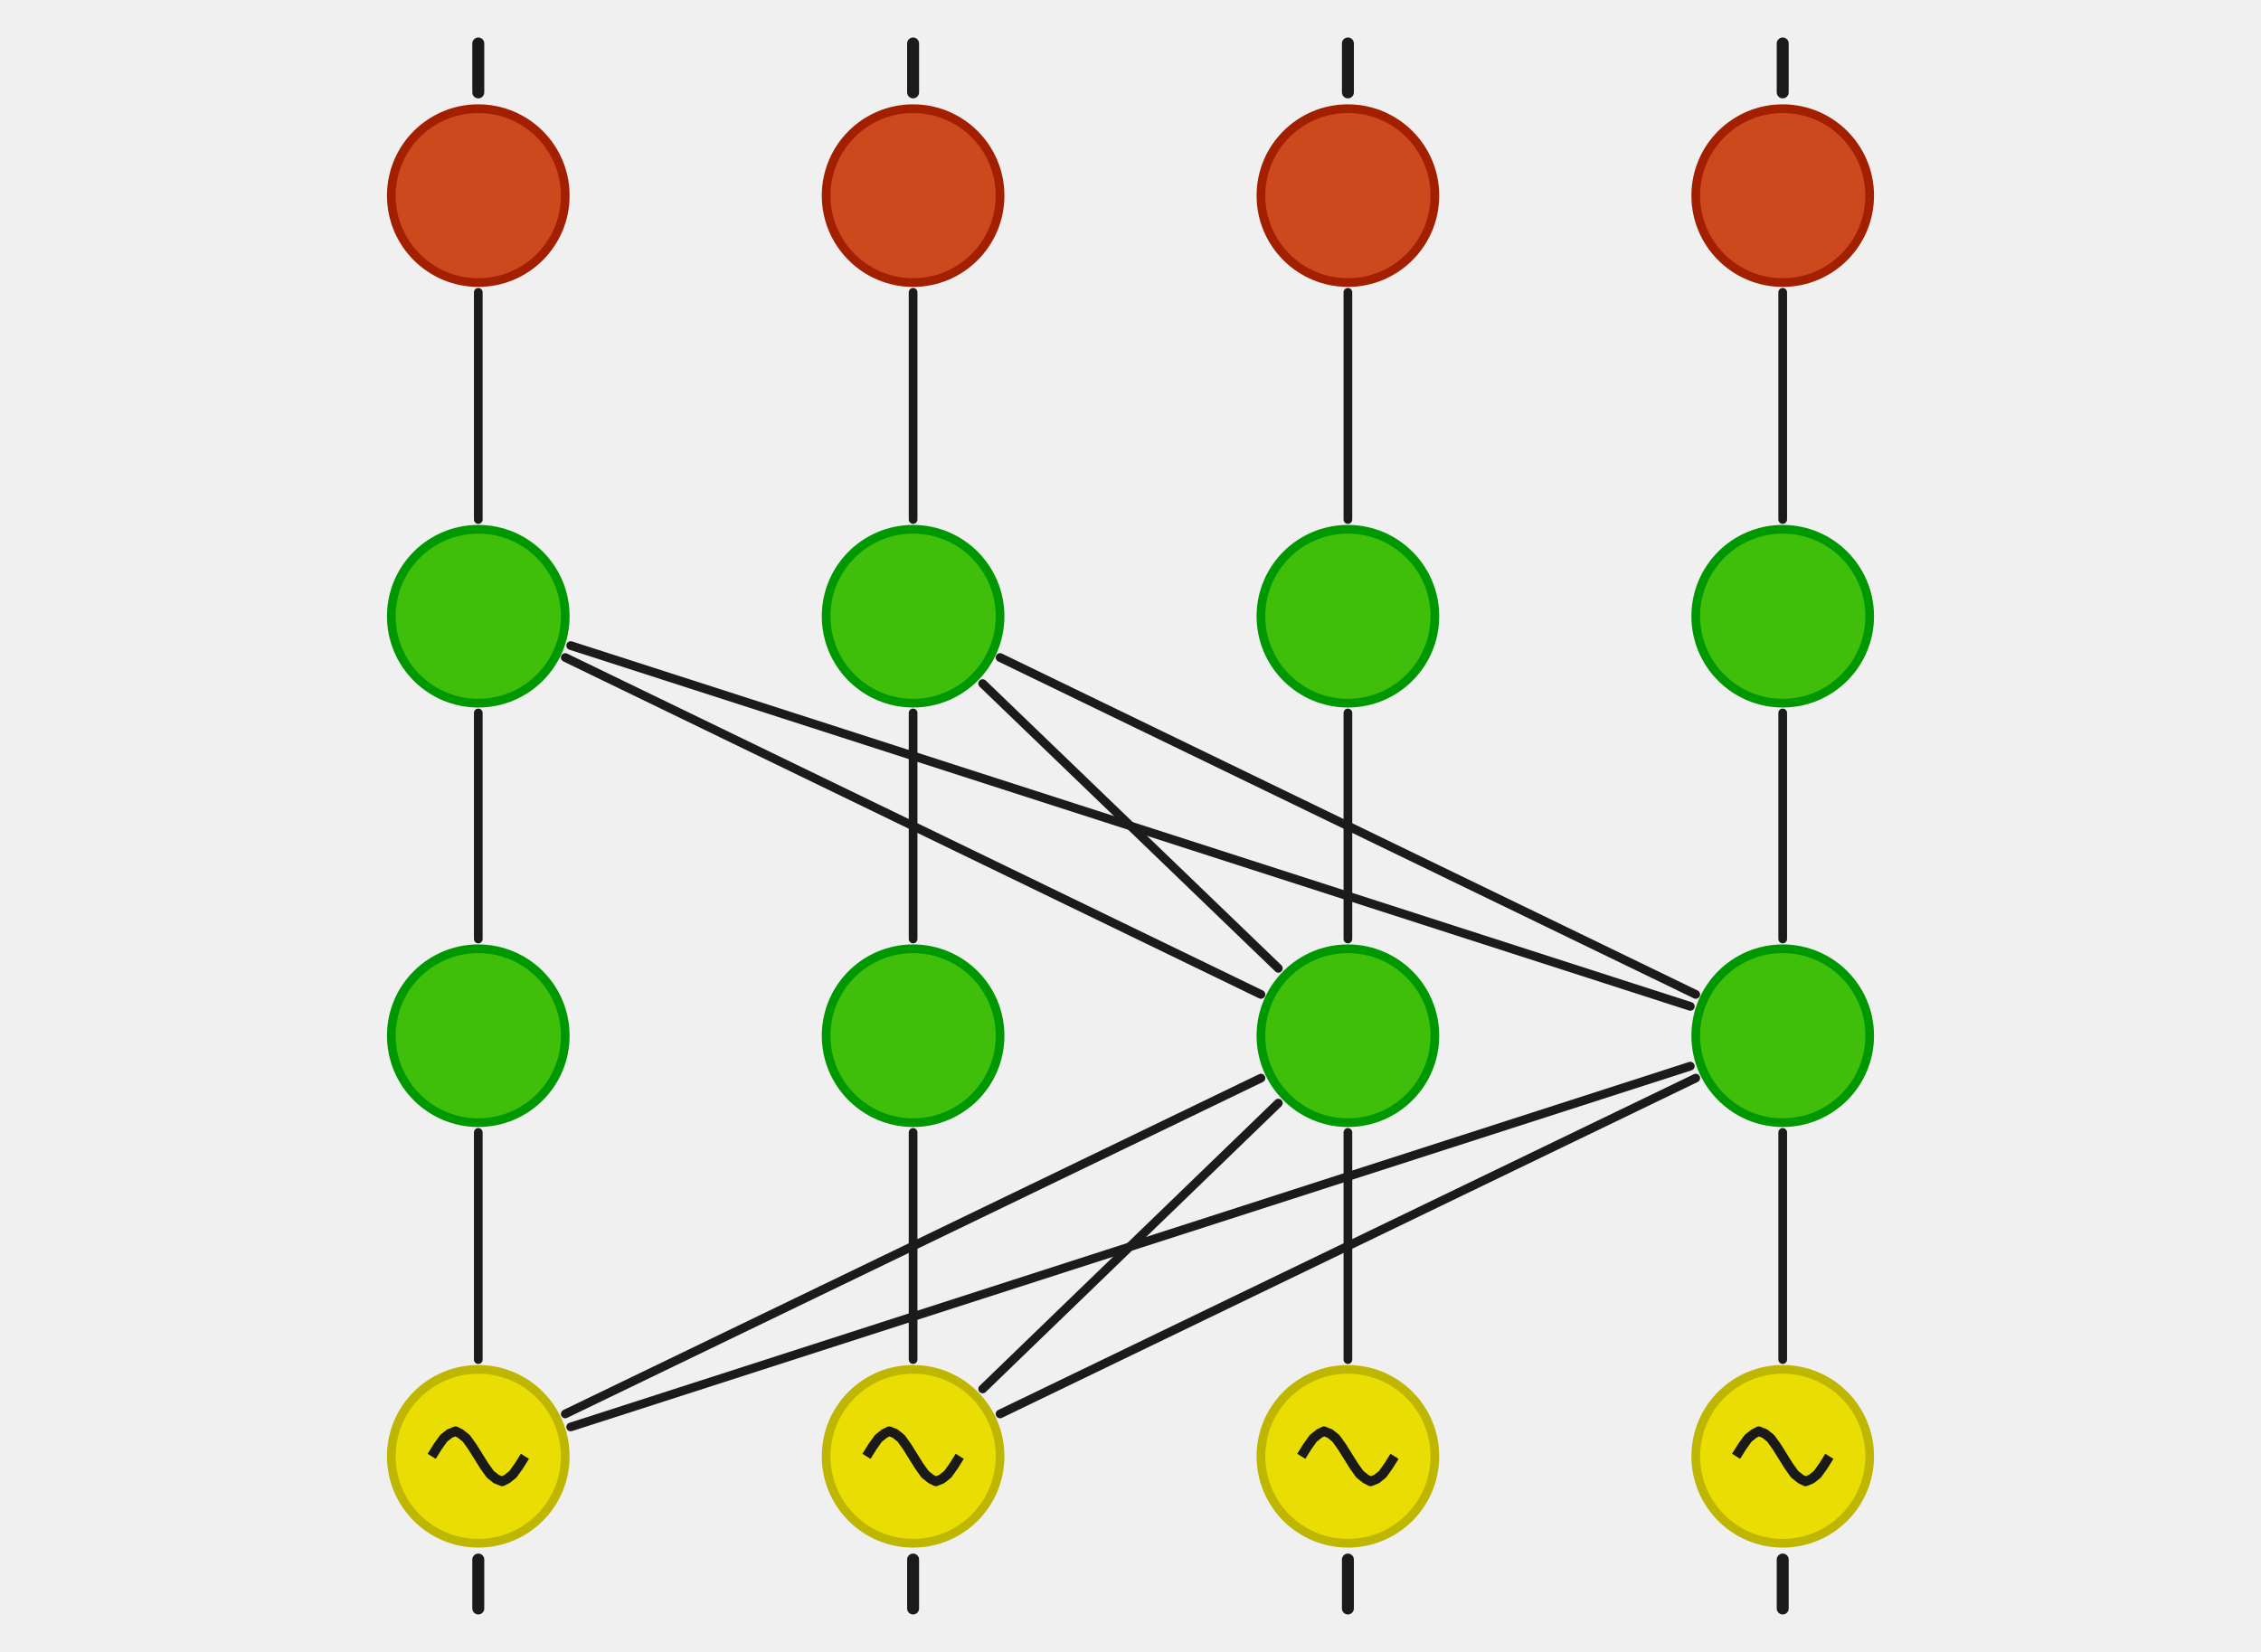
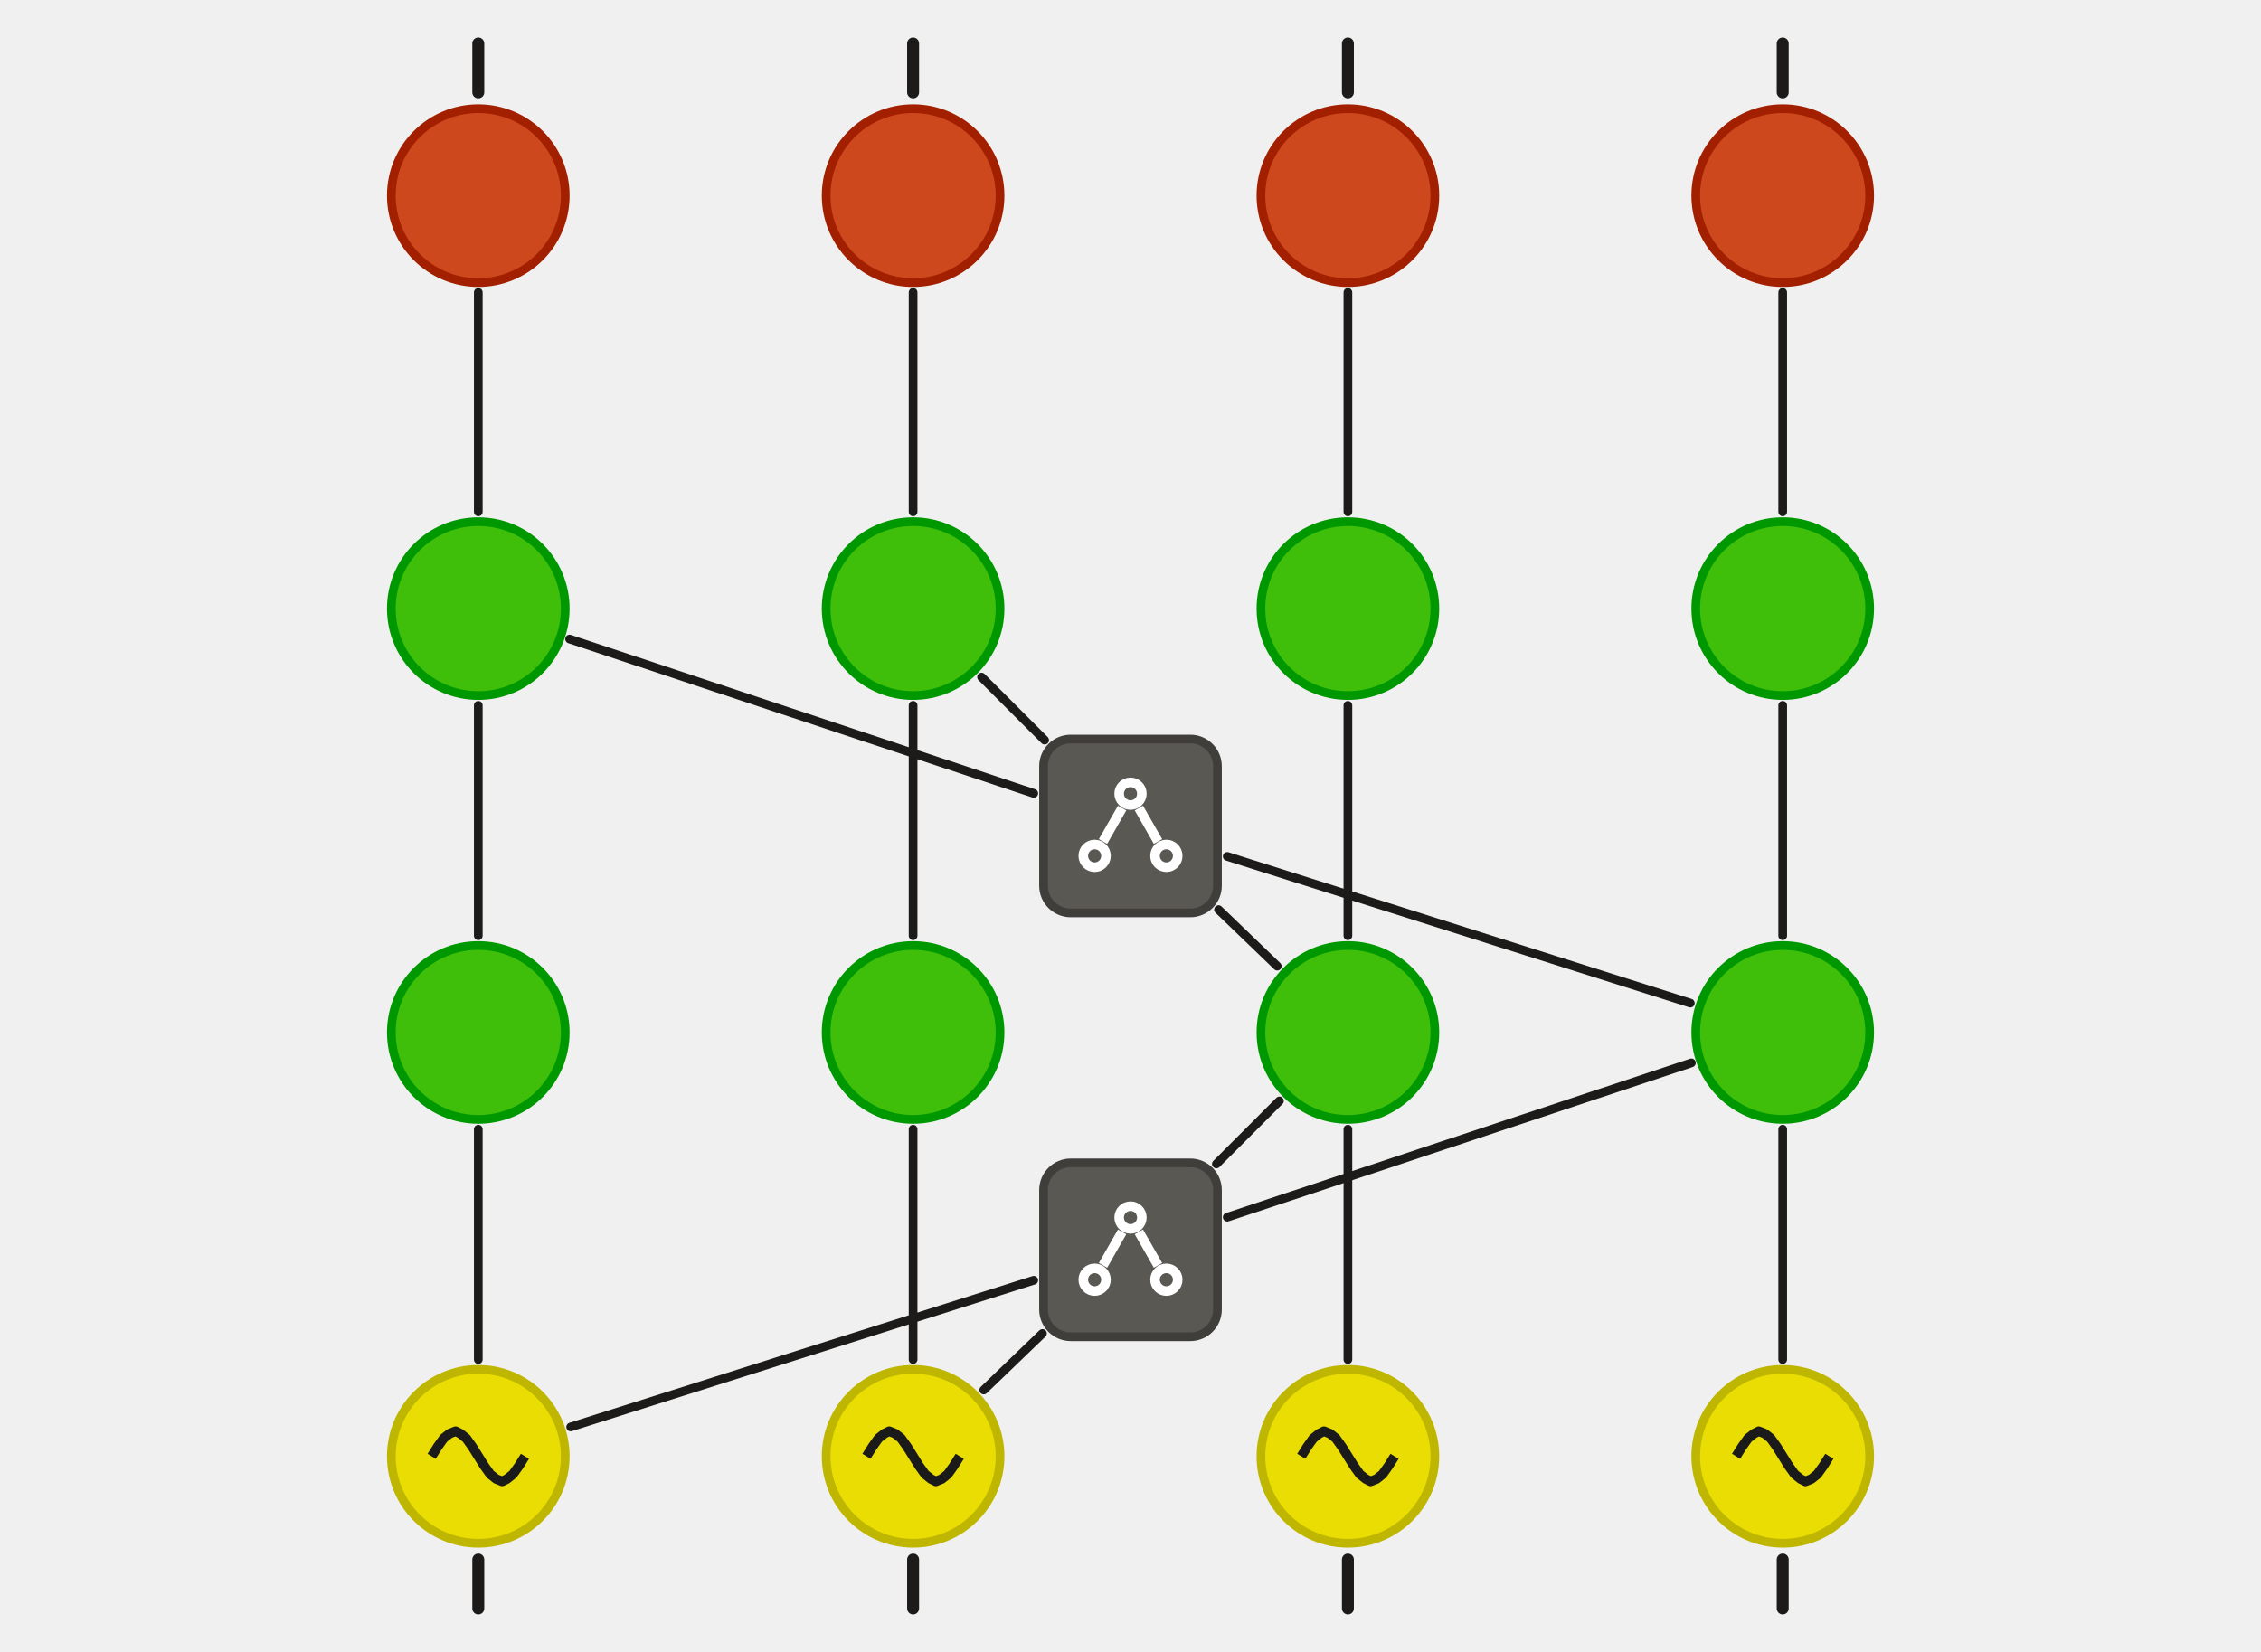
<svg xmlns="http://www.w3.org/2000/svg" viewBox="0 0 208 152" width="416" height="304" role="img">
  <defs>
    <marker id="arr-normalizing_flow" viewBox="0 0 10 10" refX="8" refY="5" markerUnits="userSpaceOnUse" markerWidth="5.4" markerHeight="5.4" orient="auto-start-reverse">
      <path d="M2 1L8 5L2 9" fill="none" stroke="#1C1B19" stroke-width="1.481" stroke-linecap="round" stroke-linejoin="round" />
    </marker>
  </defs>
  <g fill="none" stroke="#1C1B19" stroke-width="0.8" stroke-linecap="round" stroke-linejoin="round">
-     <line x1="44" y1="47.8" x2="44" y2="26.9" />
-     <line x1="84" y1="47.8" x2="84" y2="26.9" />
-     <line x1="124" y1="47.8" x2="124" y2="26.9" />
-     <line x1="164" y1="47.8" x2="164" y2="26.9" />
-     <line x1="44" y1="125.1" x2="44" y2="104.2" />
-     <line x1="84" y1="125.1" x2="84" y2="104.2" />
-     <line x1="124" y1="125.1" x2="124" y2="104.2" />
-     <line x1="164" y1="125.1" x2="164" y2="104.2" />
-     <line x1="52" y1="130.1" x2="116" y2="99.2" />
-     <line x1="52.5" y1="131.3" x2="155.5" y2="98.1" />
-     <line x1="90.4" y1="127.8" x2="117.6" y2="101.5" />
-     <line x1="92" y1="130.1" x2="156" y2="99.2" />
-     <line x1="44" y1="86.4" x2="44" y2="65.6" />
-     <line x1="84" y1="86.4" x2="84" y2="65.6" />
-     <line x1="124" y1="86.4" x2="124" y2="65.6" />
-     <line x1="164" y1="86.4" x2="164" y2="65.6" />
-     <line x1="116" y1="91.5" x2="52" y2="60.5" />
-     <line x1="117.6" y1="89.1" x2="90.4" y2="62.9" />
-     <line x1="155.5" y1="92.6" x2="52.5" y2="59.4" />
-     <line x1="156" y1="91.5" x2="92" y2="60.5" />
+     <line x1="44" y1="125.1" x2="44" y2="103.9" />
+     <line x1="84" y1="125.1" x2="84" y2="103.9" />
+     <line x1="124" y1="125.1" x2="124" y2="103.9" />
+     <line x1="164" y1="125.1" x2="164" y2="103.9" />
+     <line x1="44" y1="86.1" x2="44" y2="64.9" />
+     <line x1="84" y1="86.1" x2="84" y2="64.9" />
+     <line x1="124" y1="86.1" x2="124" y2="64.9" />
+     <line x1="164" y1="86.1" x2="164" y2="64.9" />
+     <line x1="44" y1="47.1" x2="44" y2="26.9" />
+     <line x1="84" y1="47.1" x2="84" y2="26.9" />
+     <line x1="124" y1="47.1" x2="124" y2="26.9" />
+     <line x1="164" y1="47.1" x2="164" y2="26.9" />
+     <line x1="52.5" y1="131.3" x2="95.1" y2="117.8" />
+     <line x1="90.5" y1="127.9" x2="95.9" y2="122.7" />
+     <line x1="111.9" y1="107.1" x2="117.7" y2="101.3" />
+     <line x1="112.9" y1="112" x2="155.6" y2="97.8" />
+     <line x1="117.5" y1="88.9" x2="112.1" y2="83.7" />
+     <line x1="155.5" y1="92.3" x2="112.9" y2="78.8" />
+     <line x1="95.1" y1="73" x2="52.4" y2="58.8" />
+     <line x1="96.1" y1="68.1" x2="90.3" y2="62.3" />
  </g>
  <circle cx="44" cy="134" r="8" fill="#E9DD03" stroke="#BEB600" stroke-width="0.8" />
  <g fill="none" stroke="#1A1A1A" stroke-width="0.8" stroke-linejoin="round" transform="translate(44 134) scale(1.1) translate(-44 -134)">
    <path d="M40.1,134 L40.6,133.2 L41.1,132.5 L41.6,132.1 L42.1,131.9 L42.5,132.1 L43,132.5 L43.5,133.2 L44,134 L44.5,134.8 L45,135.5 L45.5,135.9 L46,136.1 L46.4,135.9 L46.9,135.5 L47.4,134.8 L47.9,134" />
  </g>
  <g stroke="#1C1B19" stroke-width="1.1" stroke-linecap="round">
    <line x1="44" y1="143.5" x2="44" y2="148" />
  </g>
  <circle cx="84" cy="134" r="8" fill="#E9DD03" stroke="#BEB600" stroke-width="0.8" />
  <g fill="none" stroke="#1A1A1A" stroke-width="0.8" stroke-linejoin="round" transform="translate(84 134) scale(1.1) translate(-84 -134)">
    <path d="M80.1,134 L80.6,133.2 L81.1,132.5 L81.6,132.1 L82,131.9 L82.5,132.1 L83,132.5 L83.5,133.2 L84,134 L84.5,134.8 L85,135.5 L85.5,135.9 L85.9,136.1 L86.4,135.9 L86.9,135.5 L87.4,134.8 L87.9,134" />
  </g>
  <g stroke="#1C1B19" stroke-width="1.1" stroke-linecap="round">
    <line x1="84" y1="143.5" x2="84" y2="148" />
  </g>
  <circle cx="124" cy="134" r="8" fill="#E9DD03" stroke="#BEB600" stroke-width="0.8" />
  <g fill="none" stroke="#1A1A1A" stroke-width="0.8" stroke-linejoin="round" transform="translate(124 134) scale(1.1) translate(-124 -134)">
    <path d="M120.1,134 L120.6,133.2 L121.1,132.5 L121.6,132.1 L122,131.9 L122.5,132.1 L123,132.5 L123.5,133.2 L124,134 L124.5,134.8 L125,135.5 L125.5,135.9 L125.9,136.1 L126.4,135.9 L126.9,135.5 L127.4,134.8 L127.9,134" />
  </g>
  <g stroke="#1C1B19" stroke-width="1.1" stroke-linecap="round">
    <line x1="124" y1="143.5" x2="124" y2="148" />
  </g>
  <circle cx="164" cy="134" r="8" fill="#E9DD03" stroke="#BEB600" stroke-width="0.8" />
  <g fill="none" stroke="#1A1A1A" stroke-width="0.8" stroke-linejoin="round" transform="translate(164 134) scale(1.1) translate(-164 -134)">
    <path d="M160.1,134 L160.6,133.2 L161.1,132.5 L161.6,132.1 L162,131.9 L162.5,132.1 L163,132.5 L163.5,133.2 L164,134 L164.5,134.8 L165,135.5 L165.5,135.9 L165.9,136.1 L166.4,135.9 L166.9,135.5 L167.4,134.8 L167.9,134" />
  </g>
  <g stroke="#1C1B19" stroke-width="1.1" stroke-linecap="round">
    <line x1="164" y1="143.5" x2="164" y2="148" />
  </g>
-   <circle cx="44" cy="95.3" r="8" fill="#3FBF0A" stroke="#009800" stroke-width="0.8" />
-   <circle cx="84" cy="95.3" r="8" fill="#3FBF0A" stroke="#009800" stroke-width="0.8" />
-   <circle cx="124" cy="95.3" r="8" fill="#3FBF0A" stroke="#009800" stroke-width="0.8" />
-   <circle cx="164" cy="95.3" r="8" fill="#3FBF0A" stroke="#009800" stroke-width="0.8" />
-   <circle cx="44" cy="56.7" r="8" fill="#3FBF0A" stroke="#009800" stroke-width="0.8" />
-   <circle cx="84" cy="56.7" r="8" fill="#3FBF0A" stroke="#009800" stroke-width="0.8" />
-   <circle cx="124" cy="56.7" r="8" fill="#3FBF0A" stroke="#009800" stroke-width="0.8" />
-   <circle cx="164" cy="56.7" r="8" fill="#3FBF0A" stroke="#009800" stroke-width="0.8" />
+   <circle cx="44" cy="95" r="8" fill="#3FBF0A" stroke="#009800" stroke-width="0.8" />
+   <circle cx="84" cy="95" r="8" fill="#3FBF0A" stroke="#009800" stroke-width="0.8" />
+   <circle cx="124" cy="95" r="8" fill="#3FBF0A" stroke="#009800" stroke-width="0.8" />
+   <circle cx="164" cy="95" r="8" fill="#3FBF0A" stroke="#009800" stroke-width="0.8" />
+   <circle cx="44" cy="56" r="8" fill="#3FBF0A" stroke="#009800" stroke-width="0.8" />
+   <circle cx="84" cy="56" r="8" fill="#3FBF0A" stroke="#009800" stroke-width="0.8" />
+   <circle cx="124" cy="56" r="8" fill="#3FBF0A" stroke="#009800" stroke-width="0.8" />
+   <circle cx="164" cy="56" r="8" fill="#3FBF0A" stroke="#009800" stroke-width="0.8" />
+   <rect x="96" y="107" width="16" height="16" rx="2.5" fill="#5A5853" stroke="#403E3A" stroke-width="0.8" />
+   <g fill="none" stroke="#FFFFFF" stroke-width="0.8" stroke-linejoin="round" transform="translate(104 115) scale(1.1) translate(-104 -115)">
+     <path d="M101.7,116.3 L103.3,113.5" />
+     <path d="M106.3,116.3 L104.7,113.5" />
+     <circle cx="104" cy="112.3" r="0.95" />
+     <circle cx="101" cy="117.5" r="0.95" />
+     <circle cx="107" cy="117.5" r="0.95" />
+   </g>
+   <rect x="96" y="68" width="16" height="16" rx="2.5" fill="#5A5853" stroke="#403E3A" stroke-width="0.8" />
+   <g fill="none" stroke="#FFFFFF" stroke-width="0.8" stroke-linejoin="round" transform="translate(104 76) scale(1.1) translate(-104 -76)">
+     <path d="M101.7,77.3 L103.3,74.5" />
+     <path d="M106.3,77.3 L104.7,74.5" />
+     <circle cx="104" cy="73.3" r="0.95" />
+     <circle cx="101" cy="78.5" r="0.95" />
+     <circle cx="107" cy="78.5" r="0.95" />
+   </g>
  <circle cx="44" cy="18" r="8" fill="#CE481E" stroke="#A21F00" stroke-width="0.8" />
  <g stroke="#1C1B19" stroke-width="1.1" stroke-linecap="round">
    <line x1="44" y1="8.5" x2="44" y2="4" />
  </g>
  <circle cx="84" cy="18" r="8" fill="#CE481E" stroke="#A21F00" stroke-width="0.8" />
  <g stroke="#1C1B19" stroke-width="1.1" stroke-linecap="round">
    <line x1="84" y1="8.5" x2="84" y2="4" />
  </g>
  <circle cx="124" cy="18" r="8" fill="#CE481E" stroke="#A21F00" stroke-width="0.8" />
  <g stroke="#1C1B19" stroke-width="1.1" stroke-linecap="round">
    <line x1="124" y1="8.5" x2="124" y2="4" />
  </g>
  <circle cx="164" cy="18" r="8" fill="#CE481E" stroke="#A21F00" stroke-width="0.8" />
  <g stroke="#1C1B19" stroke-width="1.1" stroke-linecap="round">
    <line x1="164" y1="8.5" x2="164" y2="4" />
  </g>
</svg>
